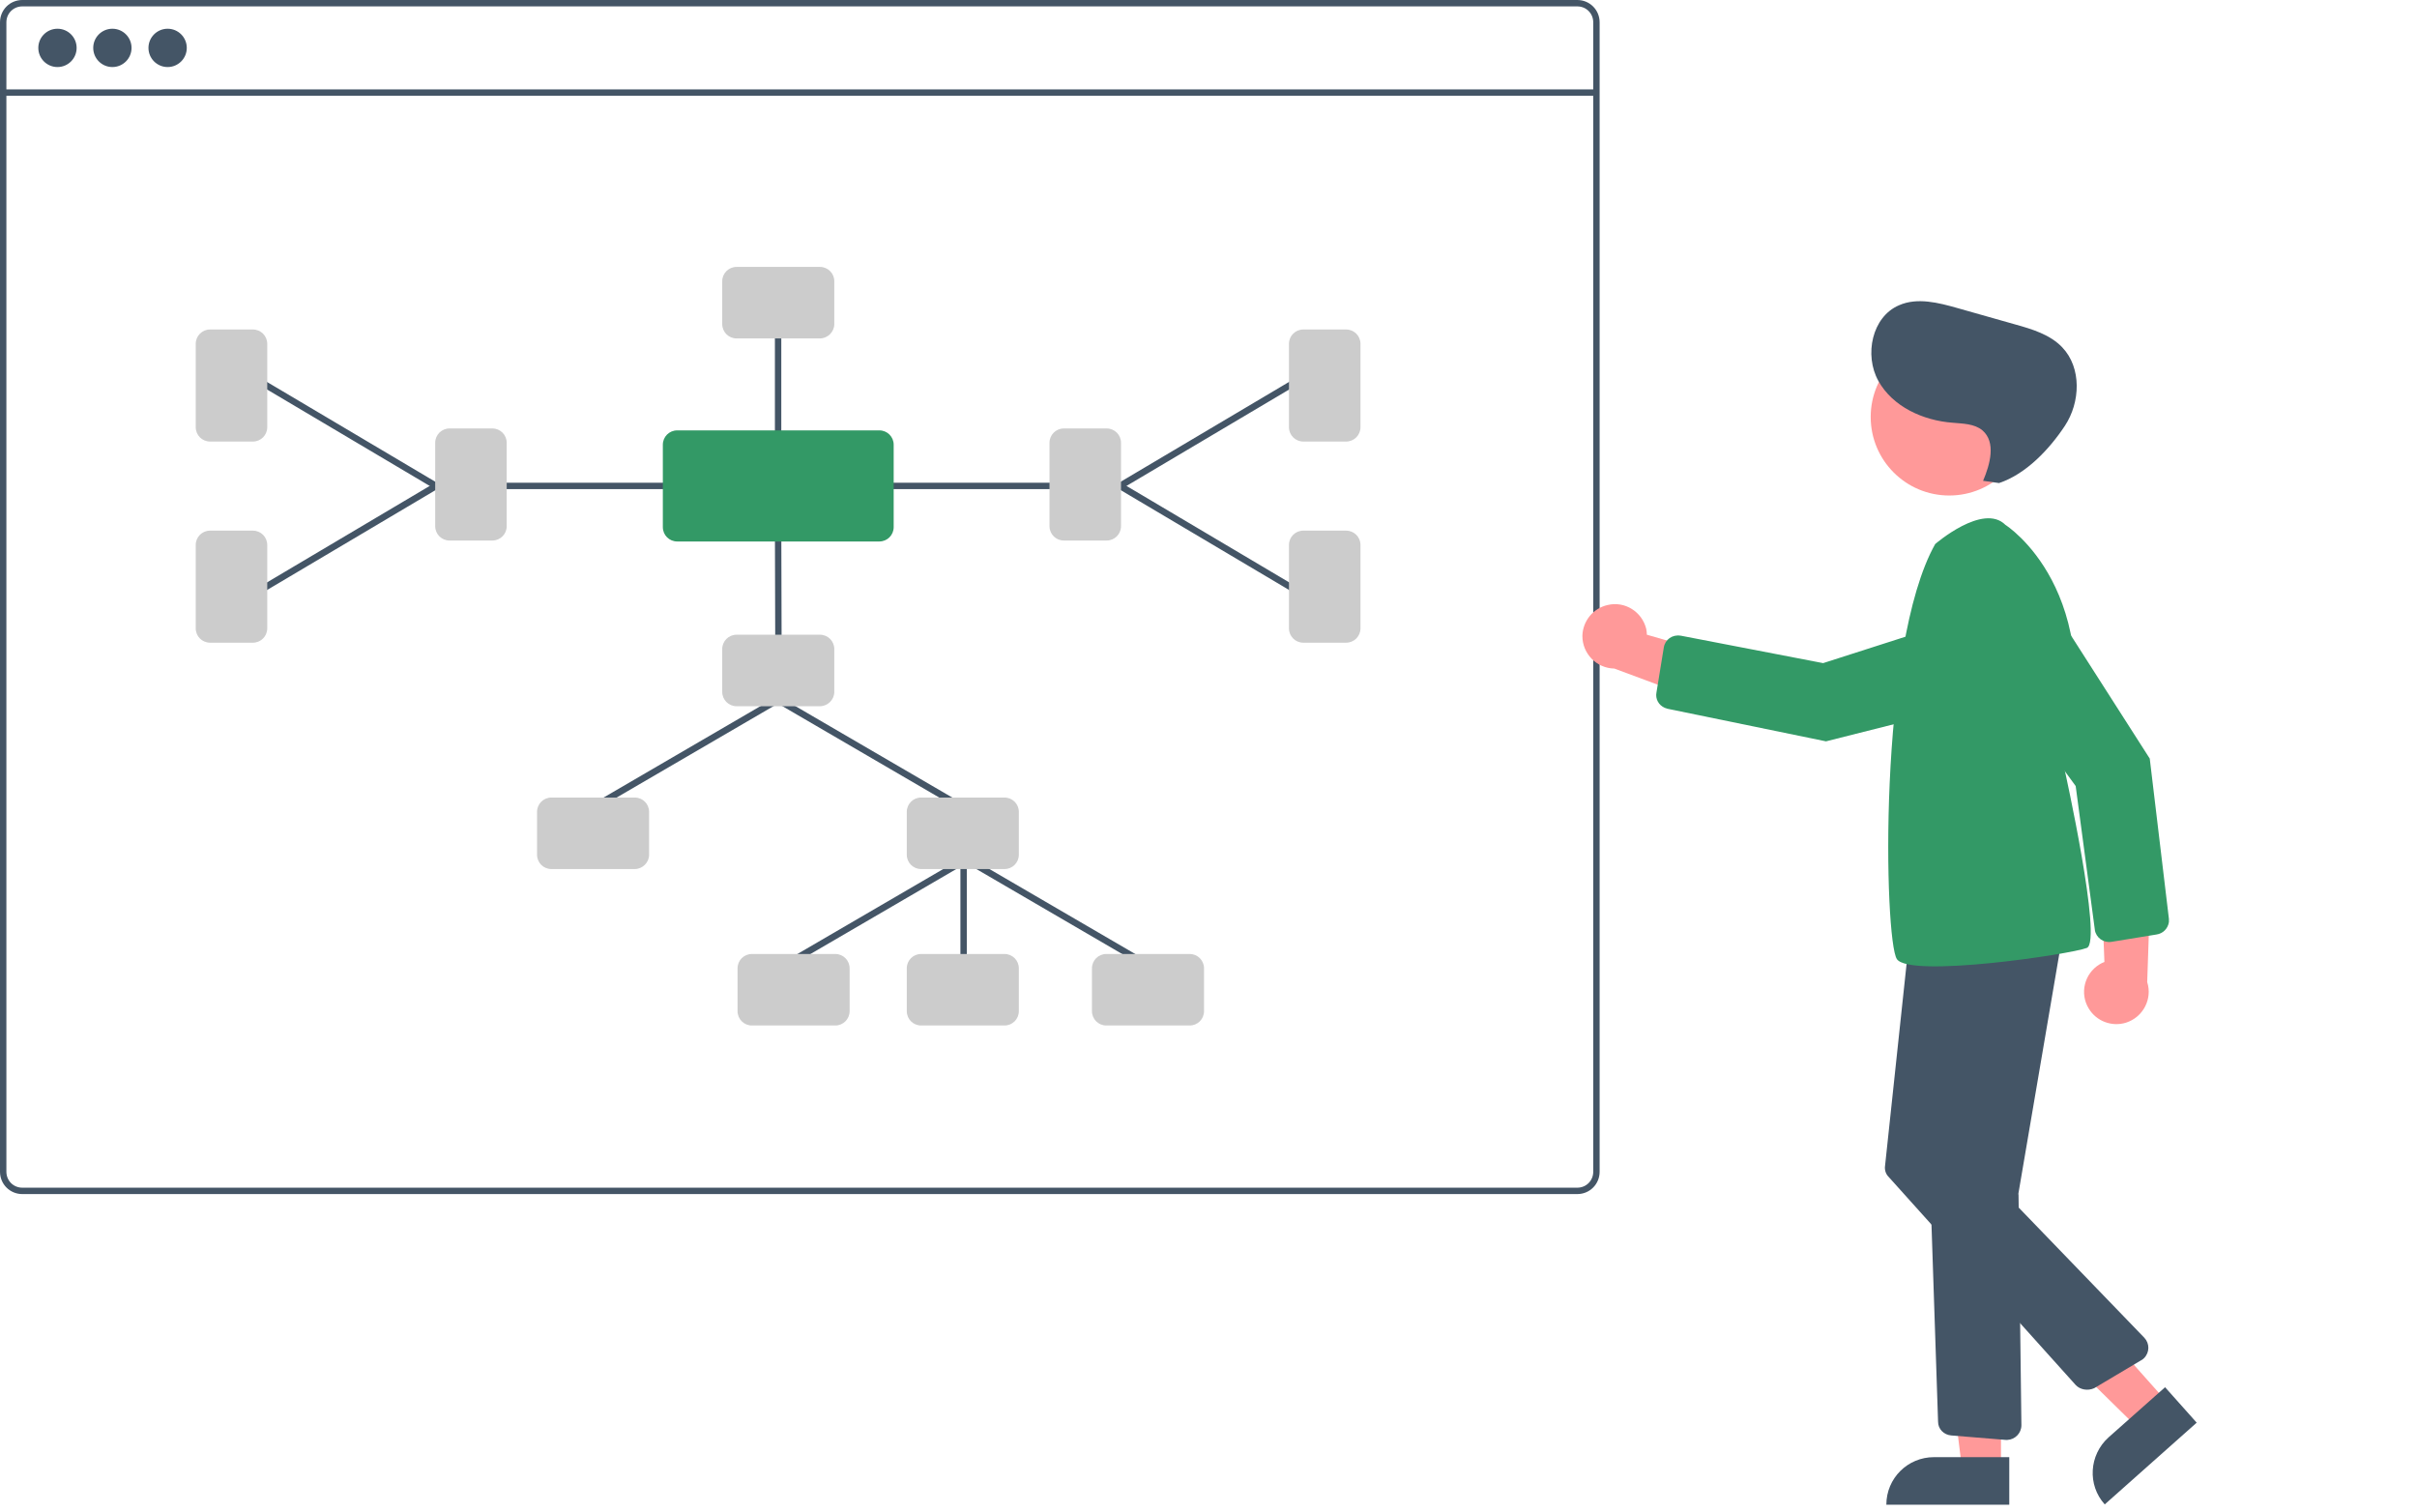
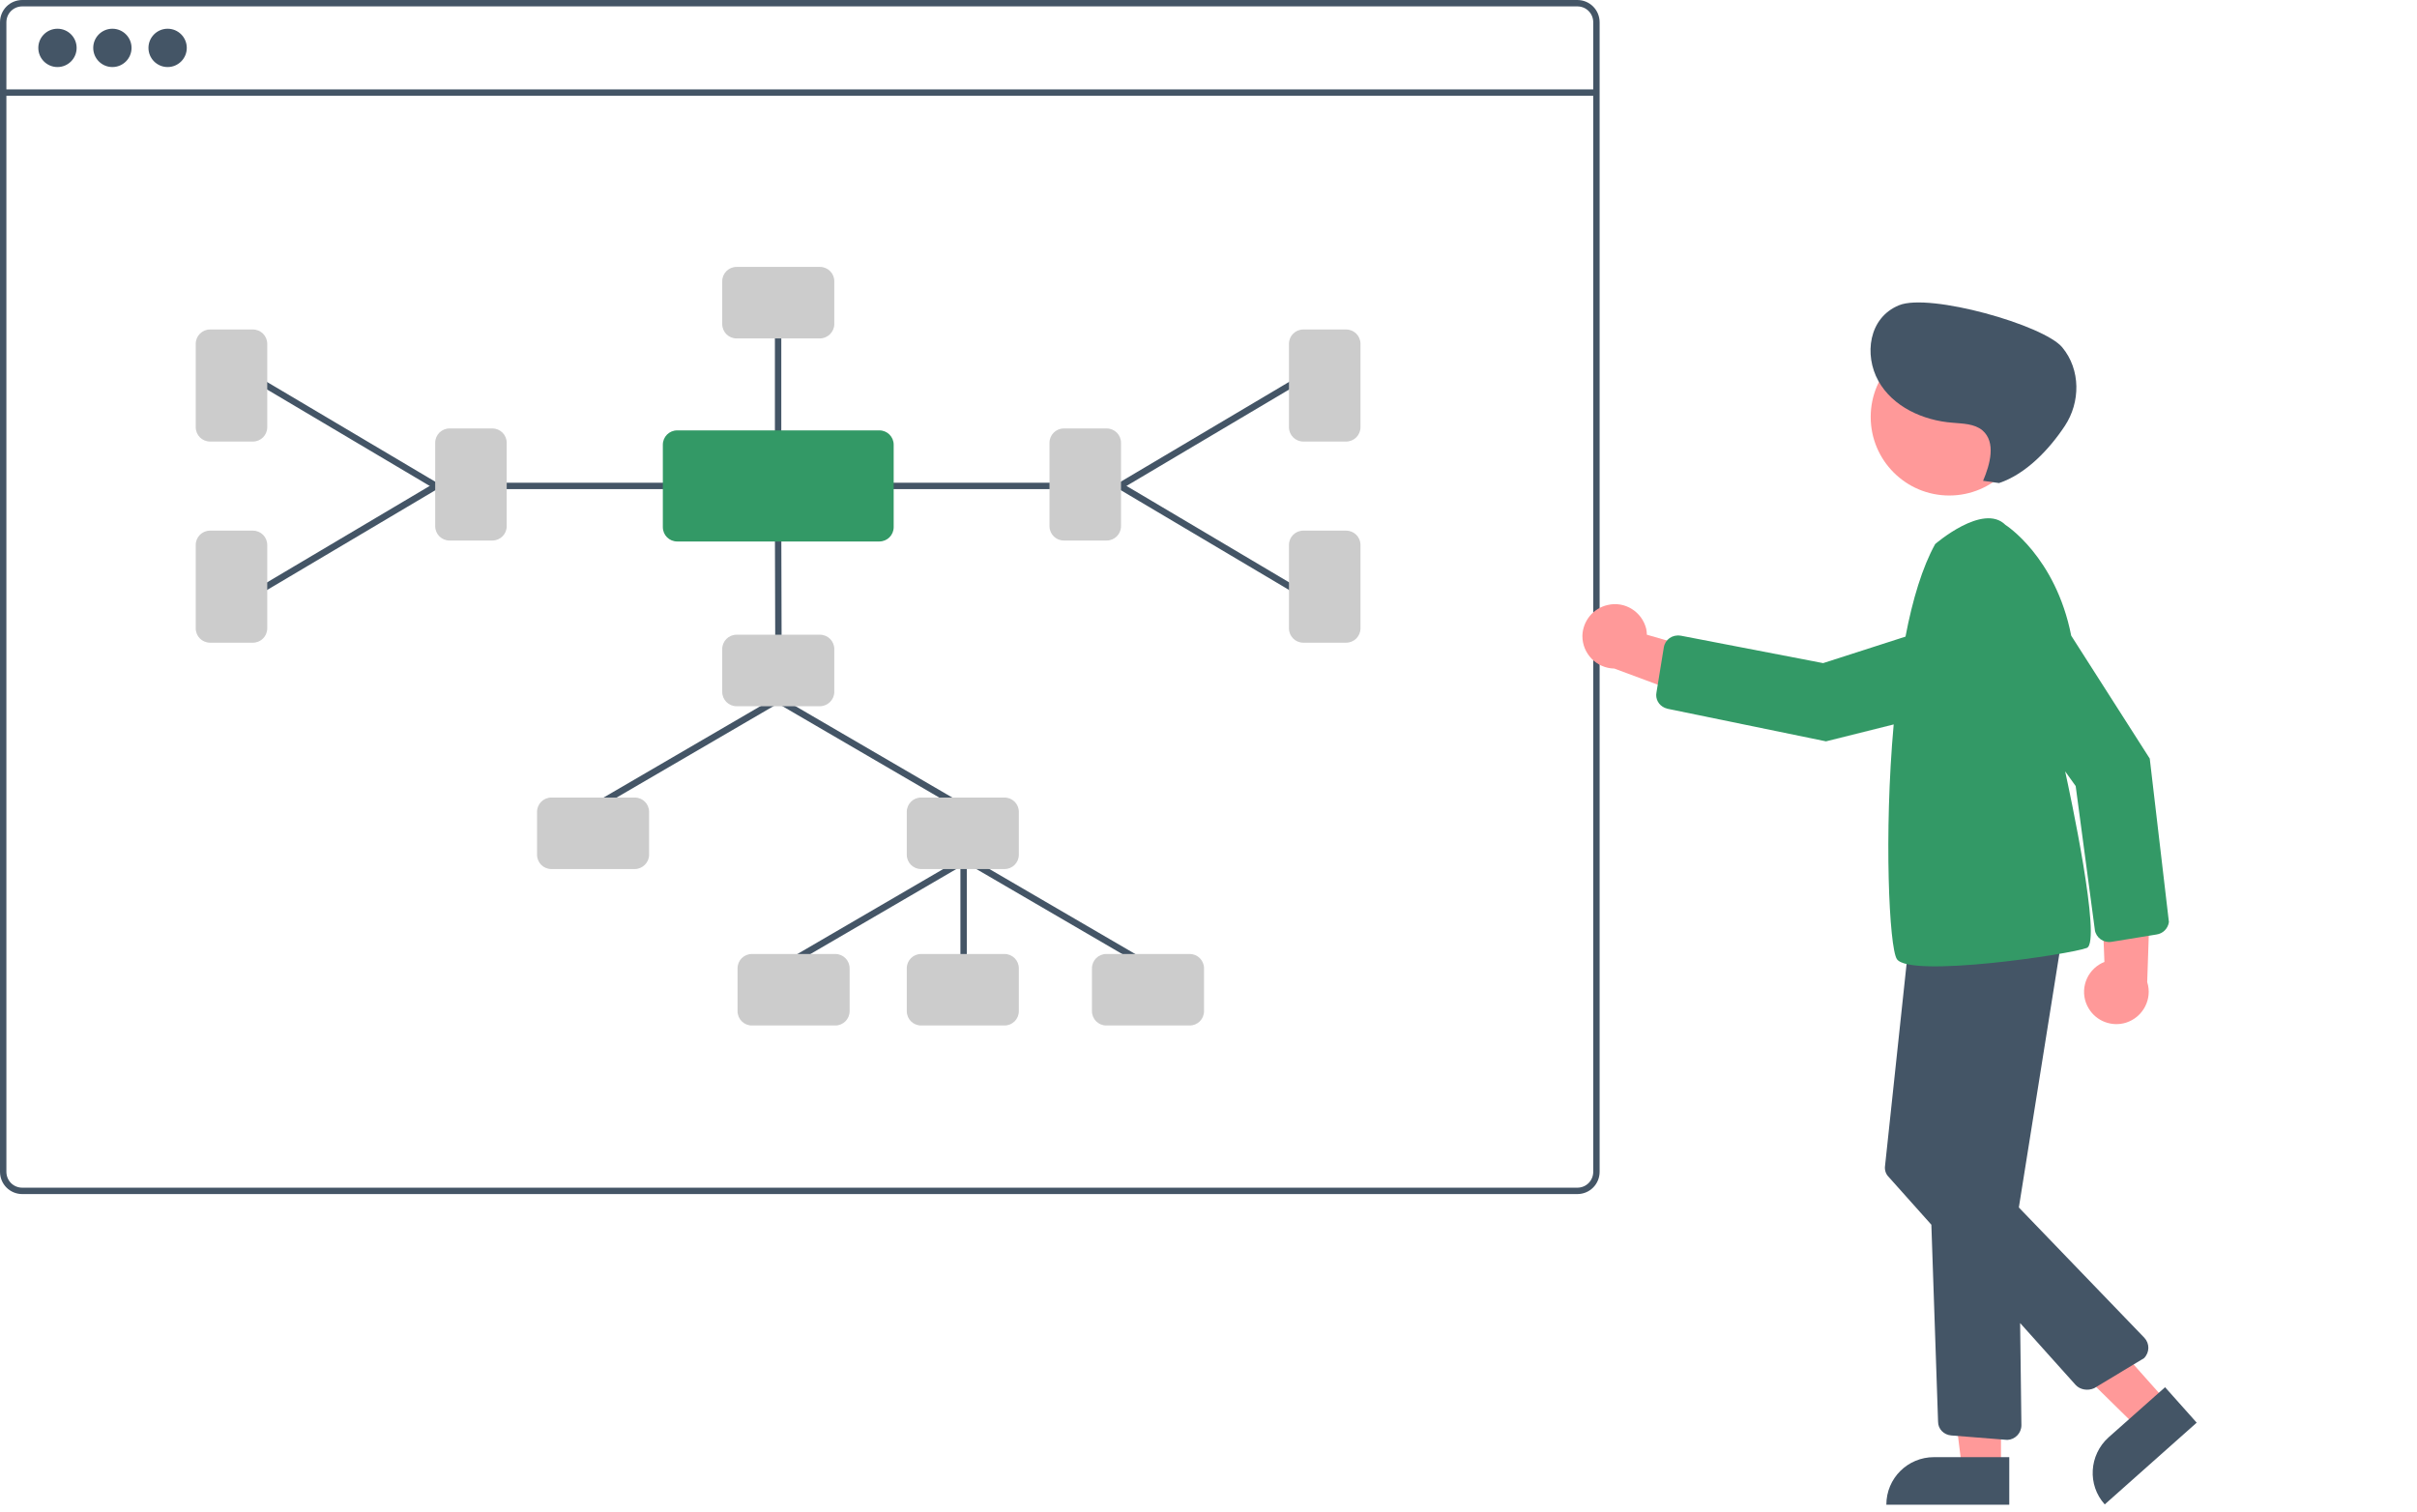
<svg xmlns="http://www.w3.org/2000/svg" viewBox="0 0 757 473.4">
-   <style>.st0{fill:#f99}.st1{fill:#396}.st2{fill:#456}.st3{fill:#456}.st4{fill:#ccc}
+   <style>.st0{fill:#f99;}.st1{fill:#456;}.st2{fill:#396;}.st3{fill:#ccc;}
</style>
-   <path d="M654.2 315.9c-2.9-4.7-1.4-10.9 3.3-13.8.5-.3 1-.6 1.6-.8l-1.4-35.7 15.9 9.6-1.1 32.4c1.7 5.3-1.3 11-6.6 12.7-4.4 1.4-9.3-.4-11.7-4.4z" class="st0" />
-   <path d="m675.4 292.7-14.1 2.3c-2.5.4-4.8-1.3-5.2-3.7v-.1l-6-45-29.5-40.4c-4.4-6.1-3.1-14.6 3-19 .2-.2.5-.3.7-.5 6.3-4 14.7-2.2 18.8 4.1l30.2 47.2 6 50.2v1c-.3 2-1.8 3.6-3.9 3.9z" class="st1" />
-   <path d="M626.7 459.9h-12.2l-5.9-47.3h18.1z" class="st0" />
-   <path d="M605.7 456.4h23.6v14.9h-38.5c0-8.3 6.7-14.9 14.9-14.9z" class="st2" />
-   <path d="m678.5 438.9-9.2 8.1-34.2-33.6 11.9-9.9z" class="st0" />
-   <path d="m660.4 450.2 17.7-15.7 9.9 11.1-28.8 25.6c-5.5-6.1-4.9-15.5 1.2-21z" class="st2" />
-   <circle cx="610.5" cy="130.6" r="24.6" class="st0" />
-   <path d="m628.2 451-17.1-1.4c-2.3-.2-4.1-2-4.1-4.3l-4.8-143.8c-.1-2.3 1.6-4.3 3.9-4.6l34-4.7c2.5-.3 4.7 1.4 5.1 3.8.1.5.1.9 0 1.4l-13 76.2c0 .2-.1.4 0 .6l.9 72.2c0 2.5-2 4.5-4.4 4.6h-.5z" class="st2" />
-   <path d="m650.1 433.8-58.6-65.2c-.9-.9-1.3-2.2-1.1-3.5l7.4-69.4c.3-2.4 2.4-4.2 4.8-4l36 2.4c2.5.2 4.4 2.3 4.2 4.8 0 .4-.1.8-.2 1.1L621 363.8c-.4 1.2-.1 2.6.8 3.6l49.8 51.6c1.7 1.8 1.7 4.6-.1 6.4-.3.2-.5.5-.8.6l-14.8 8.8c-2 .9-4.4.5-5.8-1z" class="st2" />
-   <path d="M606.1 170.4s15-13 22-6c0 0 32.5 20.5 18.5 76.5 0 0 12 54 7 56s-55.5 9.5-59.5 3.5-6-98 12-130z" class="st1" />
-   <path d="M621.1 150.6c2.2-5.2 4.1-12.1-.2-15.8-2.5-2.1-6.1-2.1-9.4-2.4-9.2-.7-18.7-5-23.2-13.1s-2-20.1 6.5-23.7c5.7-2.5 12.3-.8 18.3.9l18 5.1c5.4 1.5 11 3.2 14.8 7.2 6.1 6.4 5.7 17.2.8 24.6s-12.2 15.1-20.6 17.9l-5-.7z" class="st2" />
-   <path d="M494 0H7C3.1 0 0 3.1 0 7v360c0 3.9 3.1 7 7 7h487c3.9 0 7-3.1 7-7V7c0-3.9-3.1-7-7-7zm5 367c0 2.8-2.2 5-5 5H7c-2.8 0-5-2.2-5-5V7c0-2.8 2.2-5 5-5h487c2.8 0 5 2.2 5 5v360z" class="st3" />
-   <path d="M503.5 189.5c5.4-1.3 10.8 2.1 12.1 7.5.1.6.2 1.2.2 1.8l34.3 9.9-14.1 12-30.4-11.3c-5.6-.1-10-4.7-10-10.2.1-4.7 3.4-8.7 7.9-9.7z" class="st0" />
-   <path d="m518.8 216.9 2.3-14.1c.4-2.5 2.7-4.1 5.2-3.7h.1l44.6 8.6 47.7-15.3c7.1-2.3 14.8 1.7 17.1 8.8.1.3.2.5.2.8 1.8 7.3-2.6 14.7-9.8 16.5l-54.3 13.7-49.6-10.2-.9-.3c-1.9-.8-3-2.8-2.6-4.8z" class="st1" />
-   <path d="M1 28h499v2H1z" class="st3" />
-   <circle cx="18" cy="15" r="6" class="st3" />
-   <circle cx="35.2" cy="15" r="6" class="st3" />
-   <circle cx="52.5" cy="15" r="6" class="st3" />
-   <path d="M301.8 311.3c-.6 0-1-.4-1-1v-41c0-.6.4-1 1-1s1 .4 1 1v41c0 .6-.4 1-1 1zM300.5 253.3c-.2 0-.3 0-.5-.1l-56.8-33.1c-.5-.3-.6-.9-.4-1.4.3-.5.9-.6 1.4-.4l56.8 33.1c.5.3.6.9.4 1.4-.3.3-.6.5-.9.5z" class="st3" />
-   <path d="M186.8 253.3c-.6 0-1-.4-1-1 0-.4.2-.7.5-.9l56.8-33.1c.5-.3 1.1-.1 1.4.4.3.5.1 1.1-.4 1.4l-56.8 33.1c-.1.1-.3.1-.5.1zM359.5 303.3c-.2 0-.3 0-.5-.1l-56.8-33.1c-.5-.3-.6-.9-.4-1.4.3-.5.9-.6 1.4-.4l56.8 33.1c.5.3.6.9.4 1.4-.3.3-.6.5-.9.5z" class="st3" />
-   <path d="M245.8 303.3c-.6 0-1-.4-1-1 0-.4.2-.7.5-.9l56.8-33.1c.5-.3 1.1-.1 1.4.4.3.5.1 1.1-.4 1.4l-56.8 33.1c-.1.1-.3.1-.5.1zM243.8 202.3c-.6 0-1-.4-1-1l-.1-36.4c0-.6.4-1 1-1s1 .4 1 1l.1 36.4c0 .6-.4 1-1 1z" class="st3" />
-   <path d="M256.8 221.2h-26.1c-2.5 0-4.5-2-4.5-4.5v-13.4c0-2.5 2-4.5 4.5-4.5h26.1c2.5 0 4.5 2 4.5 4.5v13.4c0 2.5-2.1 4.5-4.5 4.5z" class="st4" />
-   <path d="M213.6 153.2h-55.4c-.6 0-1-.4-1-1s.4-1 1-1h55.4c.6 0 1 .4 1 1s-.4 1-1 1zM243.7 138.9c-.6 0-1-.4-1-1v-34.6c0-.6.4-1 1-1s1 .4 1 1v34.6c0 .6-.4 1-1 1zM136.6 153.2c-.2 0-.4 0-.5-.1l-53.8-31.9c-.5-.3-.6-.9-.3-1.4.3-.5.9-.6 1.4-.3l53.8 31.9c.5.3.6.9.4 1.4-.3.2-.6.4-1 .4z" class="st3" />
-   <path d="M82.8 185.1c-.6 0-1-.4-1-1 0-.4.2-.7.5-.9l53.8-31.9c.5-.3 1.1-.1 1.4.4s.1 1.1-.4 1.4L83.3 185c-.1 0-.3.1-.5.1z" class="st3" />
-   <path d="M154.2 169.3h-13.4c-2.5 0-4.5-2-4.5-4.5v-26.1c0-2.5 2-4.5 4.5-4.5h13.4c2.5 0 4.5 2 4.5 4.5v26.1c0 2.5-2 4.5-4.5 4.5zM256.8 106h-26.1c-2.5 0-4.5-2-4.5-4.5V88.1c0-2.5 2-4.5 4.5-4.5h26.1c2.5 0 4.5 2 4.5 4.5v13.4c0 2.5-2.1 4.5-4.5 4.5zM79.2 138.3H65.8c-2.5 0-4.5-2-4.5-4.5v-26.1c0-2.5 2-4.5 4.5-4.5h13.4c2.5 0 4.5 2 4.5 4.5v26.1c0 2.5-2 4.5-4.5 4.5zM79.2 201.3H65.8c-2.5 0-4.5-2-4.5-4.5v-26.1c0-2.5 2-4.5 4.5-4.5h13.4c2.5 0 4.5 2 4.5 4.5v26.1c0 2.5-2 4.5-4.5 4.5z" class="st4" />
-   <path d="M329.3 153.2h-55.4c-.6 0-1-.4-1-1s.4-1 1-1h55.4c.6 0 1 .4 1 1s-.5 1-1 1zM350.8 153.2c-.6 0-1-.4-1-1 0-.4.2-.7.5-.9l53.8-31.9c.5-.3 1.1-.1 1.4.4s.1 1.1-.4 1.4l-53.8 31.9c-.1.1-.3.1-.5.1z" class="st3" />
-   <path d="M404.6 185.1c-.2 0-.4 0-.5-.1l-53.8-31.9c-.5-.3-.6-.9-.4-1.4s.9-.6 1.4-.4l53.8 31.9c.5.3.6.9.4 1.4-.2.3-.5.5-.9.5z" class="st3" />
-   <path d="M346.6 169.3h-13.4c-2.5 0-4.5-2-4.5-4.5v-26.1c0-2.5 2-4.5 4.5-4.5h13.4c2.5 0 4.5 2 4.5 4.5v26.1c0 2.5-2 4.5-4.5 4.5zM421.6 138.3h-13.4c-2.5 0-4.5-2-4.5-4.5v-26.1c0-2.5 2-4.5 4.5-4.5h13.4c2.5 0 4.5 2 4.5 4.5v26.1c0 2.5-2 4.5-4.5 4.5zM421.6 201.3h-13.4c-2.5 0-4.5-2-4.5-4.5v-26.1c0-2.5 2-4.5 4.5-4.5h13.4c2.5 0 4.5 2 4.5 4.5v26.1c0 2.5-2 4.5-4.5 4.5zM198.8 272.2h-26.1c-2.5 0-4.5-2-4.5-4.5v-13.4c0-2.5 2-4.5 4.5-4.5h26.1c2.5 0 4.5 2 4.5 4.5v13.4c0 2.5-2.1 4.5-4.5 4.5zM314.6 272.2h-26.1c-2.5 0-4.5-2-4.5-4.5v-13.4c0-2.5 2-4.5 4.5-4.5h26.1c2.5 0 4.5 2 4.5 4.5v13.4c0 2.5-2 4.5-4.5 4.5zM261.6 321.2h-26.1c-2.5 0-4.5-2-4.5-4.5v-13.4c0-2.5 2-4.5 4.5-4.5h26.1c2.5 0 4.5 2 4.5 4.5v13.4c0 2.5-2 4.5-4.5 4.5zM372.6 321.2h-26.1c-2.5 0-4.5-2-4.5-4.5v-13.4c0-2.5 2-4.5 4.5-4.5h26.1c2.5 0 4.5 2 4.5 4.5v13.4c0 2.5-2 4.5-4.5 4.5zM314.6 321.2h-26.1c-2.5 0-4.5-2-4.5-4.5v-13.4c0-2.5 2-4.5 4.5-4.5h26.1c2.5 0 4.5 2 4.5 4.5v13.4c0 2.5-2 4.5-4.5 4.5z" class="st4" />
-   <path d="M275.4 169.6h-63.3c-2.5 0-4.5-2-4.5-4.5v-25.8c0-2.5 2-4.5 4.5-4.5h63.3c2.5 0 4.5 2 4.5 4.5v25.8c0 2.5-2 4.5-4.5 4.5z" class="st1" />
+   <path class="st0" d="M654.2,315.9c-2.9-4.7-1.4-10.9,3.3-13.8c0.5-0.3,1-0.6,1.6-0.8l-1.4-35.7l15.9,9.6l-1.1,32.4c1.7,5.3-1.3,11-6.6,12.7C661.5,321.7,656.6,319.9,654.2,315.9L654.2,315.9z" />
+   <path class="st0" d="M626.7,459.9h-12.2l-5.9-47.3h18.1L626.7,459.9z" />
+   <path class="st1" d="M605.7,456.4h23.6v14.9h-38.5C590.8,463,597.5,456.4,605.7,456.4z" />
+   <path class="st0" d="M678.5,438.9l-9.2,8.1l-34.2-33.6l11.9-9.9L678.5,438.9z" />
+   <path class="st1" d="M660.4,450.2l17.7-15.7l9.9,11.1l-28.8,25.6C653.7,465.1,654.3,455.7,660.4,450.2L660.4,450.2z" />
+   <circle class="st0" cx="610.5" cy="130.6" r="24.6" />
+   <path class="st1" d="M671.6,419l-39.3-40.8l12.9-80.8l-47.4-1.7l-7.4,69.4c-0.2,1.3,0.2,2.6,1.1,3.5l13.4,15l2.1,61.7c0,2.3,1.8,4.1,4.1,4.3l17.6,1.4c2.4-0.1,4.4-2.1,4.4-4.6l-0.4-32l17.4,19.4h0c1.4,1.5,3.8,1.9,5.8,1c0,0,15.3-9.2,15.6-9.4C673.3,423.6,673.3,420.8,671.6,419z" />
+   <path class="st1" d="M621.1,150.6c2.2-5.2,4.1-12.1-0.2-15.8c-2.5-2.1-6.1-2.1-9.4-2.4c-9.2-0.7-18.7-5-23.2-13.1s-3.1-19.8,6.5-23.7s45.3,6.2,51.1,13.2s5.7,17.2,0.8,24.6s-12.2,15.1-20.6,17.9L621.1,150.6L621.1,150.6z" />
+   <path class="st1" d="M494,0H7C3.1,0,0,3.1,0,7v360c0,3.9,3.1,7,7,7h487c3.9,0,7-3.1,7-7V7C501,3.1,497.9,0,494,0zM499,367c0,2.8-2.2,5-5,5H7c-2.8,0-5-2.2-5-5V7c0-2.8,2.2-5,5-5h487c2.8,0,5,2.2,5,5V367z" />
+   <path class="st0" d="M503.5,189.5c5.4-1.3,10.8,2.1,12.1,7.5c0.1,0.6,0.2,1.2,0.2,1.8l34.3,9.9l-14.1,12l-30.4-11.3c-5.6-0.1-10-4.7-10-10.2C495.7,194.5,499,190.5,503.5,189.5z" />
+   <path class="st2" d="M673.3,237.6l-24.6-38.5c-4.9-24.8-20.6-34.7-20.6-34.7c-7-7-22,6-22,6c-4,7.2-7.1,17.4-9.3,29l-25.8,8.3l-44.6-8.6h-0.1c-2.5-0.4-4.8,1.2-5.2,3.7l-2.3,14.1c-0.4,2,0.7,4,2.6,4.8l0.9,0.3l49.6,10.2l21.2-5.3c-3.1,34.4-1.4,69.9,1,73.5c4,6,54.5-1.5,59.5-3.5c4.7-1.9-5.4-48.9-6.8-55.3l3.3,4.6l6,45v0.1c0.4,2.4,2.7,4.1,5.2,3.7l14.1-2.3c2.1-0.3,3.6-1.9,3.9-3.9L673.3,237.6z" />
+   <path class="st1" d="M1,28h499v2H1V28z" />
+   <circle class="st1" cx="18" cy="15" r="6" />
+   <circle class="st1" cx="35.2" cy="15" r="6" />
+   <circle class="st1" cx="52.5" cy="15" r="6" />
+   <path class="st1" d="M301.8,311.3c-0.6,0-1-0.4-1-1v-41c0-0.6,0.4-1,1-1s1,0.4,1,1v41C302.8,310.9,302.4,311.3,301.8,311.3zM300.5,253.3c-0.2,0-0.3,0-0.5-0.1l-56.8-33.1c-0.5-0.3-0.6-0.9-0.4-1.4c0.3-0.5,0.9-0.6,1.4-0.4l56.8,33.1c0.5,0.3,0.6,0.9,0.4,1.4C301.1,253.1,300.8,253.3,300.5,253.3L300.5,253.3z" />
+   <path class="st1" d="M186.8,253.3c-0.6,0-1-0.4-1-1c0-0.4,0.2-0.7,0.5-0.9l56.8-33.1c0.5-0.3,1.1-0.1,1.4,0.4c0.3,0.5,0.1,1.1-0.4,1.4l-56.8,33.1C187.2,253.3,187,253.3,186.8,253.3L186.8,253.3zM359.5,303.3c-0.2,0-0.3,0-0.5-0.1l-56.8-33.1c-0.5-0.3-0.6-0.9-0.4-1.4c0.3-0.5,0.9-0.6,1.4-0.4l56.8,33.1c0.5,0.3,0.6,0.9,0.4,1.4C360.1,303.1,359.8,303.3,359.5,303.3z" />
+   <path class="st1" d="M245.8,303.3c-0.6,0-1-0.4-1-1c0-0.4,0.2-0.7,0.5-0.9l56.8-33.1c0.5-0.3,1.1-0.1,1.4,0.4s0.1,1.1-0.4,1.4l-56.8,33.1C246.2,303.3,246,303.3,245.8,303.3zM243.8,202.3c-0.6,0-1-0.4-1-1l-0.1-36.4c0-0.6,0.4-1,1-1s1,0.4,1,1l0.1,36.4C244.8,201.9,244.4,202.3,243.8,202.3L243.8,202.3z" />
+   <path class="st3" d="M256.8,221.2h-26.1c-2.5,0-4.5-2-4.5-4.5v-13.4c0-2.5,2-4.5,4.5-4.5h26.1c2.5,0,4.5,2,4.5,4.5v13.4C261.3,219.2,259.2,221.2,256.8,221.2z" />
+   <path class="st1" d="M213.6,153.2h-55.4c-0.6,0-1-0.4-1-1s0.4-1,1-1h55.4c0.6,0,1,0.4,1,1S214.2,153.2,213.6,153.2zM243.7,138.9c-0.6,0-1-0.4-1-1v-34.6c0-0.6,0.4-1,1-1s1,0.4,1,1v34.6C244.7,138.5,244.3,138.9,243.7,138.9zM136.6,153.2c-0.2,0-0.4,0-0.5-0.1l-53.8-31.9c-0.5-0.3-0.6-0.9-0.3-1.4c0.3-0.5,0.9-0.6,1.4-0.3l53.8,31.9c0.5,0.3,0.6,0.9,0.4,1.4C137.3,153,137,153.2,136.6,153.2L136.6,153.2z" />
+   <path class="st1" d="M82.8,185.1c-0.6,0-1-0.4-1-1c0-0.4,0.2-0.7,0.5-0.9l53.8-31.9c0.5-0.3,1.1-0.1,1.4,0.4s0.1,1.1-0.4,1.4L83.3,185C83.2,185,83,185.1,82.8,185.1z" />
+   <path class="st3" d="M154.2,169.3h-13.4c-2.5,0-4.5-2-4.5-4.5v-26.1c0-2.5,2-4.5,4.5-4.5h13.4c2.5,0,4.5,2,4.5,4.5v26.1C158.7,167.3,156.7,169.3,154.2,169.3zM256.8,106h-26.1c-2.5,0-4.5-2-4.5-4.5V88.1c0-2.5,2-4.5,4.5-4.5h26.1c2.5,0,4.5,2,4.5,4.5v13.4C261.3,104,259.2,106,256.8,106zM79.2,138.3H65.8c-2.5,0-4.5-2-4.5-4.5v-26.1c0-2.5,2-4.5,4.5-4.5h13.4c2.5,0,4.5,2,4.5,4.5v26.1C83.7,136.3,81.7,138.3,79.2,138.3zM79.2,201.3H65.8c-2.5,0-4.5-2-4.5-4.5v-26.1c0-2.5,2-4.5,4.5-4.5h13.4c2.5,0,4.5,2,4.5,4.5v26.1C83.7,199.3,81.7,201.3,79.2,201.3z" />
+   <path class="st1" d="M329.3,153.2h-55.4c-0.6,0-1-0.4-1-1s0.4-1,1-1h55.4c0.6,0,1,0.4,1,1S329.8,153.2,329.3,153.2zM350.8,153.2c-0.6,0-1-0.4-1-1c0-0.4,0.2-0.7,0.5-0.9l53.8-31.9c0.5-0.3,1.1-0.1,1.4,0.4s0.1,1.1-0.4,1.4l-53.8,31.9C351.2,153.2,351,153.2,350.8,153.2L350.8,153.2z" />
+   <path class="st1" d="M404.6,185.1c-0.2,0-0.4,0-0.5-0.1l-53.8-31.9c-0.5-0.3-0.6-0.9-0.4-1.4s0.9-0.6,1.4-0.4l53.8,31.9c0.5,0.3,0.6,0.9,0.4,1.4C405.3,184.9,405,185.1,404.6,185.1z" />
+   <path class="st3" d="M346.6,169.3h-13.4c-2.5,0-4.5-2-4.5-4.5v-26.1c0-2.5,2-4.5,4.5-4.5h13.4c2.5,0,4.5,2,4.5,4.5v26.1C351.1,167.3,349.1,169.3,346.6,169.3zM421.6,138.3h-13.4c-2.5,0-4.5-2-4.5-4.5v-26.1c0-2.5,2-4.5,4.5-4.5h13.4c2.5,0,4.5,2,4.5,4.5v26.1C426.1,136.3,424.1,138.3,421.6,138.3zM421.6,201.3h-13.4c-2.5,0-4.5-2-4.5-4.5v-26.1c0-2.5,2-4.5,4.5-4.5h13.4c2.5,0,4.5,2,4.5,4.5v26.1C426.1,199.3,424.1,201.3,421.6,201.3zM198.8,272.2h-26.1c-2.5,0-4.5-2-4.5-4.5v-13.4c0-2.5,2-4.5,4.5-4.5h26.1c2.5,0,4.5,2,4.5,4.5v13.4C203.3,270.2,201.2,272.2,198.8,272.2zM314.6,272.2h-26.1c-2.5,0-4.5-2-4.5-4.5v-13.4c0-2.5,2-4.5,4.5-4.5h26.1c2.5,0,4.5,2,4.5,4.5v13.4C319.1,270.2,317.1,272.2,314.6,272.2zM261.6,321.2h-26.1c-2.5,0-4.5-2-4.5-4.5v-13.4c0-2.5,2-4.5,4.5-4.5h26.1c2.5,0,4.5,2,4.5,4.5v13.4C266.1,319.2,264.1,321.2,261.6,321.2zM372.6,321.2h-26.1c-2.5,0-4.5-2-4.5-4.5v-13.4c0-2.5,2-4.5,4.5-4.5h26.1c2.5,0,4.5,2,4.5,4.5v13.4C377.1,319.2,375.1,321.2,372.6,321.2zM314.6,321.2h-26.1c-2.5,0-4.5-2-4.5-4.5v-13.4c0-2.5,2-4.5,4.5-4.5h26.1c2.5,0,4.5,2,4.5,4.5v13.4C319.1,319.2,317.1,321.2,314.6,321.2z" />
+   <path class="st2" d="M275.4,169.6h-63.3c-2.5,0-4.5-2-4.5-4.5v-25.8c0-2.5,2-4.5,4.5-4.5h63.3c2.5,0,4.5,2,4.5,4.5v25.8C279.9,167.6,277.9,169.6,275.4,169.6z" />
</svg>
